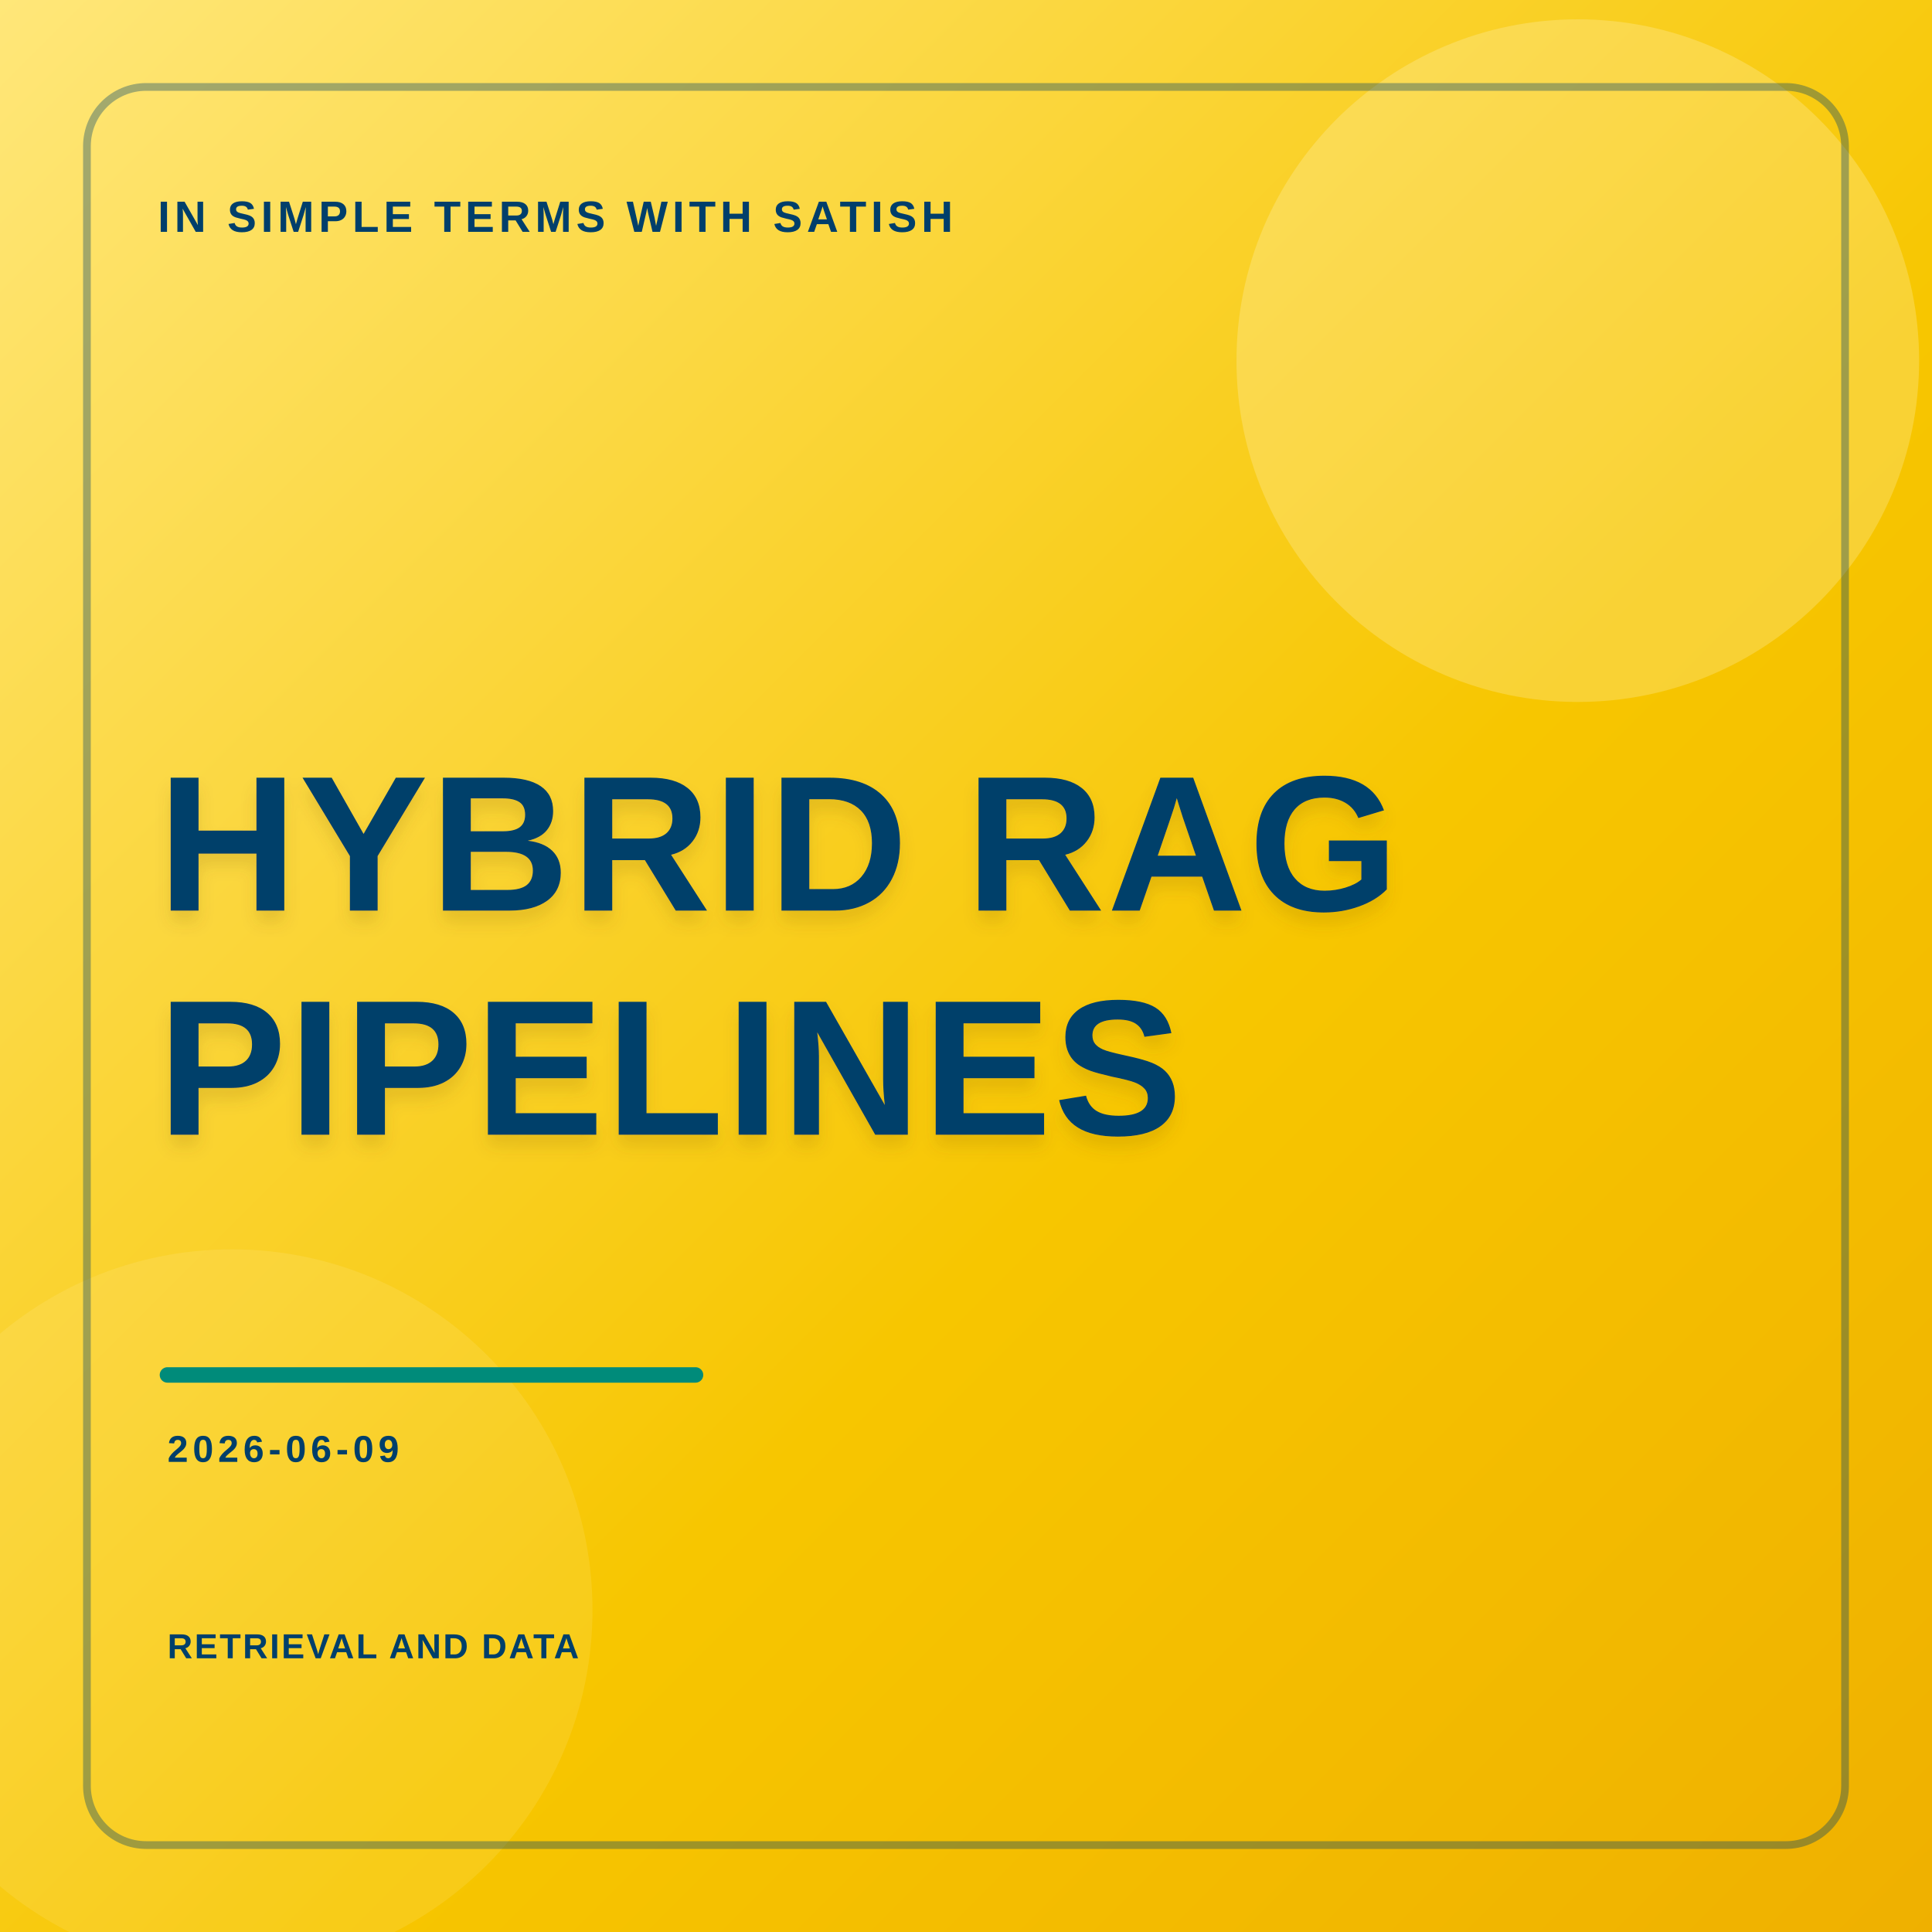
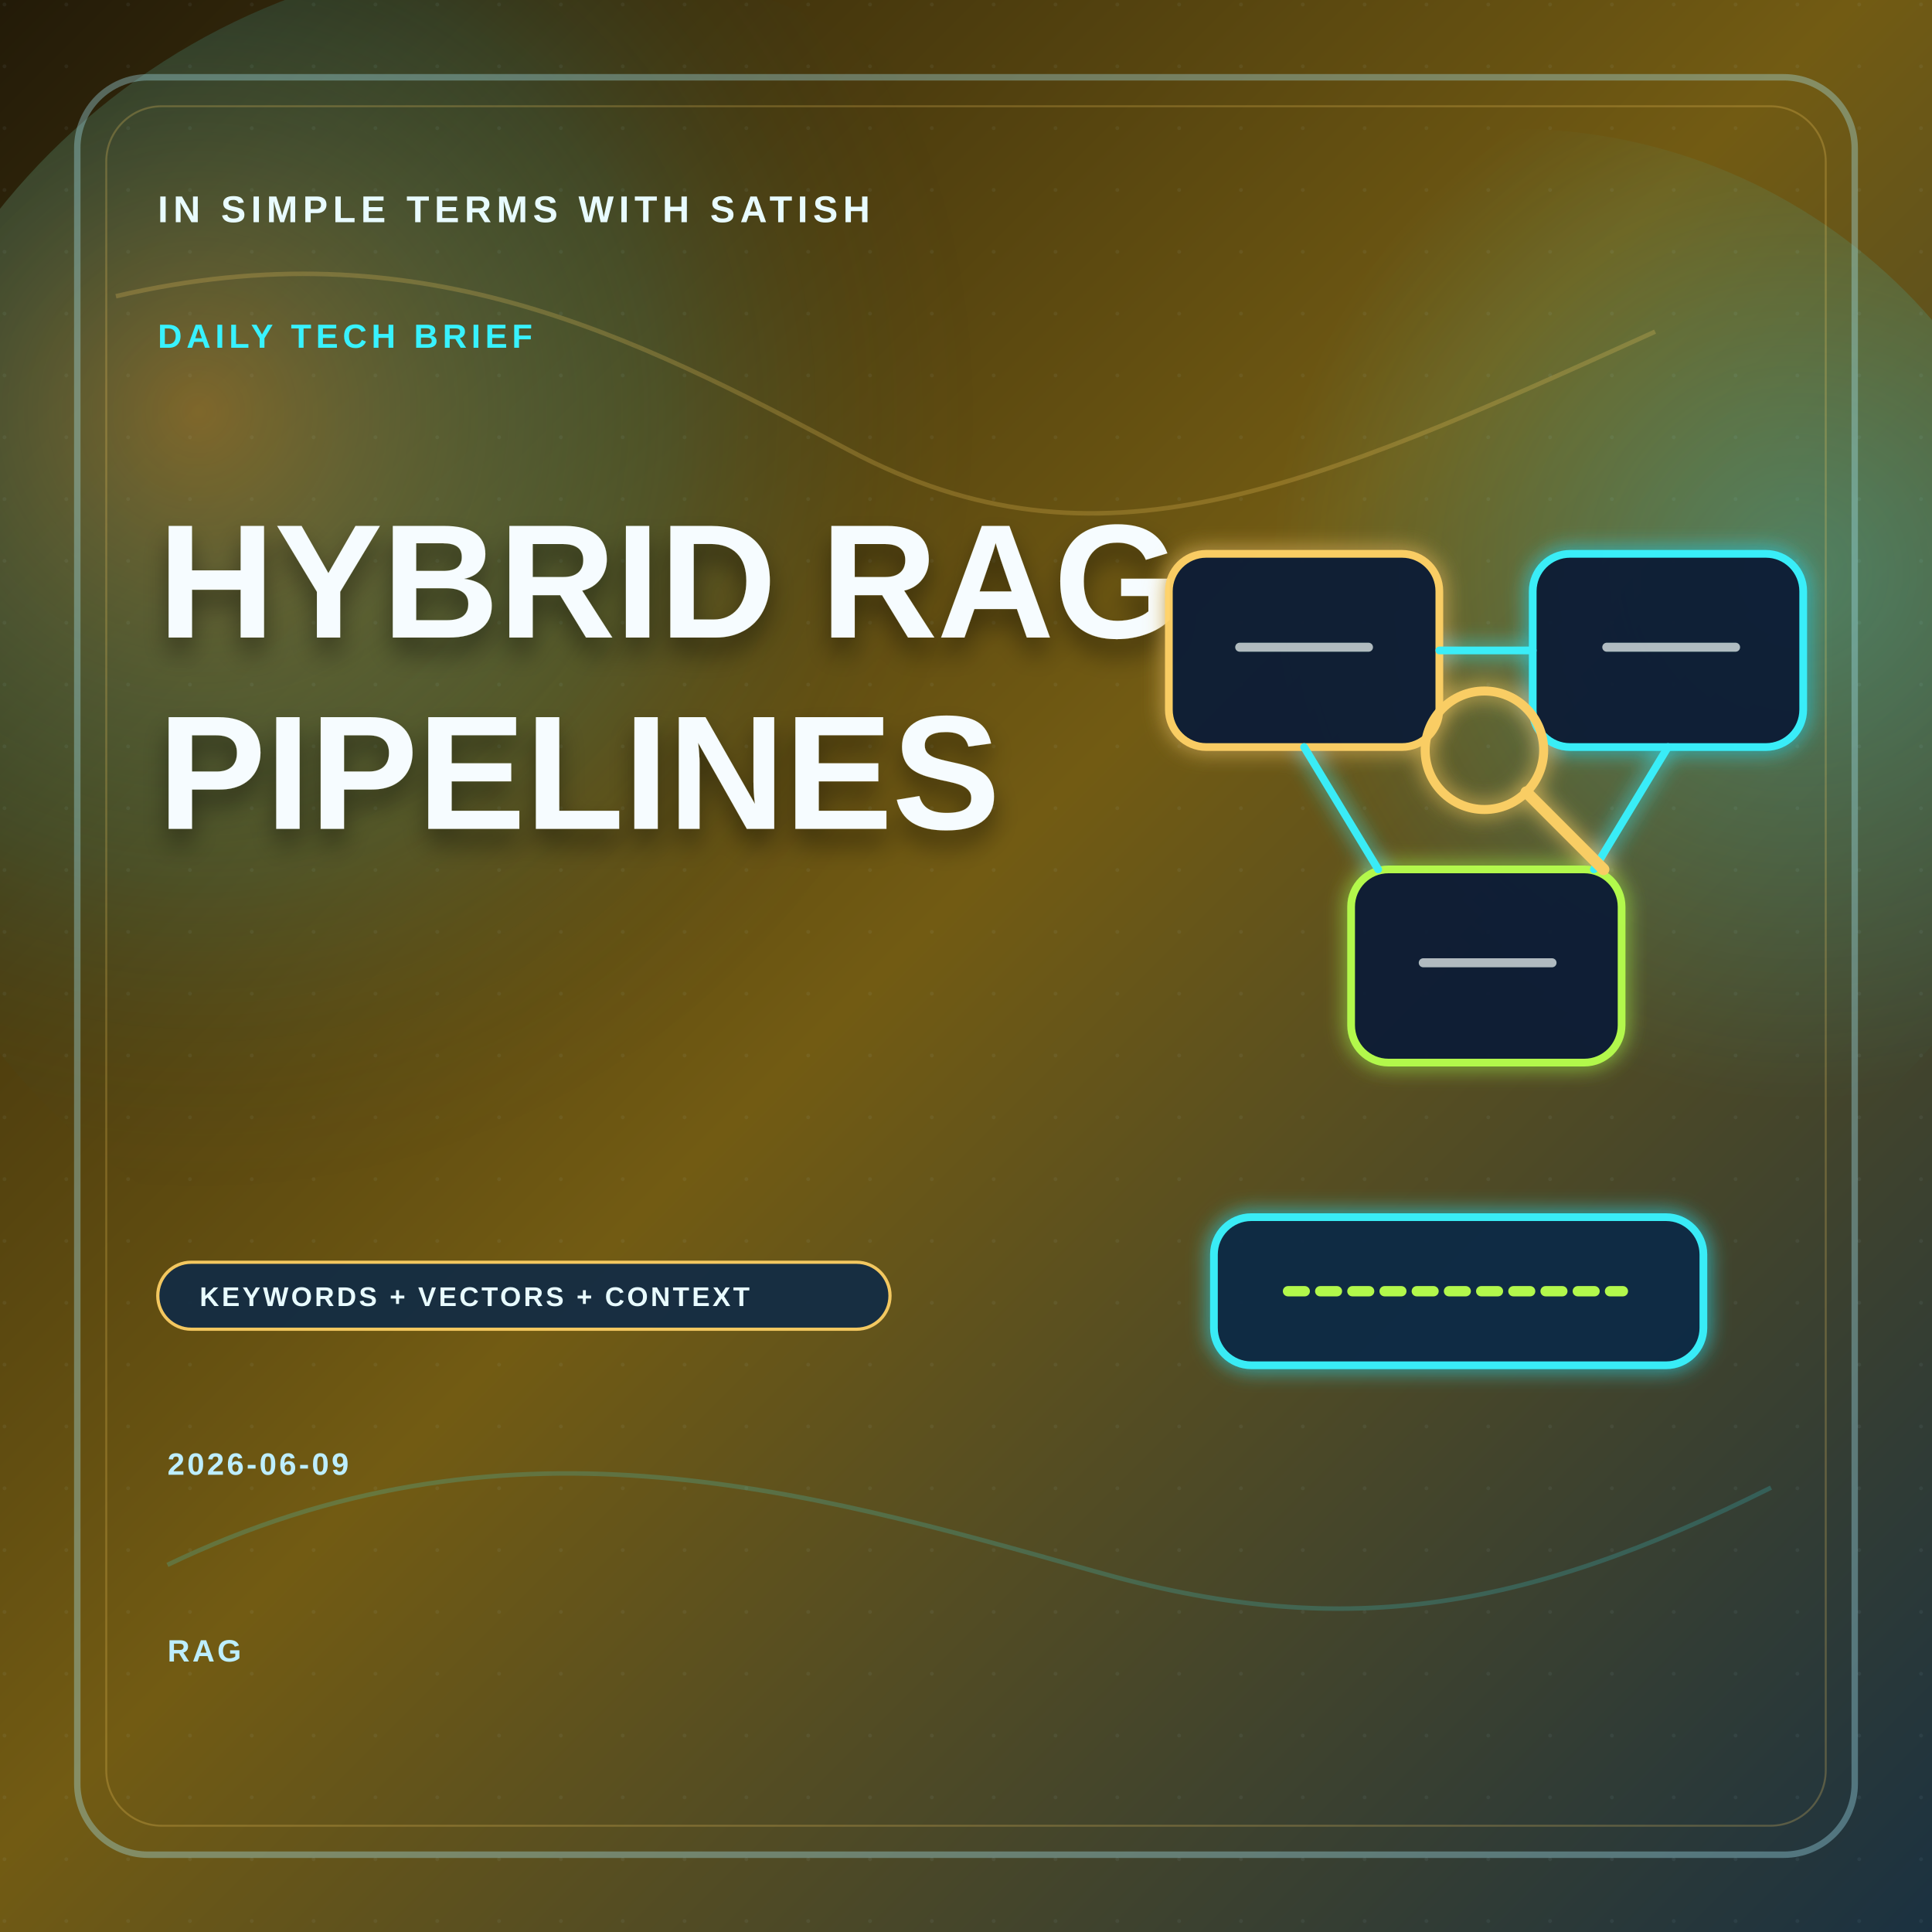
<svg xmlns="http://www.w3.org/2000/svg" width="3000" height="3000" viewBox="0 0 3000 3000">
  <defs>
-     <linearGradient id="paper" x1="0%" y1="0%" x2="100%" y2="100%">
-       <stop offset="0%" stop-color="#FFE77A" />
-       <stop offset="58%" stop-color="#F7C600" />
-       <stop offset="100%" stop-color="#EFB000" />
+     <linearGradient id="bg" x1="0%" y1="0%" x2="100%" y2="100%">
+       <stop offset="0%" stop-color="#221A08" />
+       <stop offset="48%" stop-color="#725B13" />
+       <stop offset="100%" stop-color="#1A3141" />
    </linearGradient>
-     <filter id="shadow" x="-10%" y="-10%" width="120%" height="140%">
-       <feDropShadow dx="0" dy="18" stdDeviation="12" flood-color="#6D4E00" flood-opacity="0.15" />
+     <radialGradient id="leftGlow" cx="26%" cy="34%" r="58%">
+       <stop offset="0%" stop-color="#FFD166" stop-opacity="0.34" />
+       <stop offset="58%" stop-color="#38F2FF" stop-opacity="0.10" />
+       <stop offset="100%" stop-color="#221A08" stop-opacity="0" />
+     </radialGradient>
+     <radialGradient id="rightGlow" cx="76%" cy="40%" r="48%">
+       <stop offset="0%" stop-color="#38F2FF" stop-opacity="0.30" />
+       <stop offset="100%" stop-color="#38F2FF" stop-opacity="0" />
+     </radialGradient>
+     <linearGradient id="rule" x1="0%" y1="0%" x2="100%" y2="0%">
+       <stop offset="0%" stop-color="#FFD166" />
+       <stop offset="55%" stop-color="#38F2FF" />
+       <stop offset="100%" stop-color="#B6FF4D" />
+     </linearGradient>
+     <filter id="deepShadow" x="-20%" y="-20%" width="140%" height="150%">
+       <feDropShadow dx="0" dy="24" stdDeviation="20" flood-color="#000000" flood-opacity="0.40" />
    </filter>
+     <filter id="softGlow" x="-40%" y="-40%" width="180%" height="180%">
+       <feGaussianBlur stdDeviation="16" result="blur" />
+       <feMerge>
+         <feMergeNode in="blur" />
+         <feMergeNode in="SourceGraphic" />
+       </feMerge>
+     </filter>
+     <pattern id="dotGrid" width="96" height="96" patternUnits="userSpaceOnUse">
+       <circle cx="7" cy="7" r="3" fill="#BFEFFF" opacity="0.12" />
+     </pattern>
    <style>
-       .brand { font-family: "Avenir Next", "Helvetica Neue", Arial, sans-serif; font-size: 68px; font-weight: 900; letter-spacing: 7px; fill: #003F6B; }
-       .title { font-family: "Avenir Next Condensed", "Avenir Next", "Helvetica Neue", Arial, sans-serif; font-size: 300px; font-weight: 900; letter-spacing: 3px; fill: #003F6B; }
-       .date { font-family: "Avenir Next", "Helvetica Neue", Arial, sans-serif; font-size: 58px; font-weight: 900; letter-spacing: 7px; fill: #003F6B; }
-       .small { font-family: "Avenir Next", "Helvetica Neue", Arial, sans-serif; font-size: 54px; font-weight: 900; letter-spacing: 3px; fill: #003F6B; }
+       .brand { font-family: "Avenir Next", "Helvetica Neue", Arial, sans-serif; font-size: 58px; font-weight: 900; letter-spacing: 8px; fill: #E8FBFF; }
+       .eyebrow { font-family: "Avenir Next", "Helvetica Neue", Arial, sans-serif; font-size: 52px; font-weight: 900; letter-spacing: 7px; fill: #38F2FF; }
+       .title { font-family: "Avenir Next Condensed", "Avenir Next", "Helvetica Neue", Arial, sans-serif; font-size: 252px; font-weight: 950; letter-spacing: -1px; fill: #F6FCFF; }
+       .small { font-family: "Avenir Next", "Helvetica Neue", Arial, sans-serif; font-size: 48px; font-weight: 900; letter-spacing: 4px; fill: #BDEEFF; }
+       .label { font-family: "Avenir Next", "Helvetica Neue", Arial, sans-serif; font-size: 42px; font-weight: 900; letter-spacing: 4px; fill: #E8FBFF; }
+       .micro { font-family: "Avenir Next", "Helvetica Neue", Arial, sans-serif; font-size: 34px; font-weight: 800; letter-spacing: 3px; fill: #B8D9E8; }
    </style>
  </defs>
-   <rect width="3000" height="3000" fill="url(#paper)" />
-   <circle cx="2450" cy="560" r="530" fill="#FFF6CF" opacity="0.25" />
-   <circle cx="360" cy="2500" r="560" fill="#FFF6CF" opacity="0.12" />
-   <rect x="135" y="135" width="2730" height="2730" rx="92" fill="none" stroke="#003F6B" stroke-width="12" opacity="0.36" />
-   <text x="245" y="360" class="brand">IN SIMPLE TERMS WITH SATISH</text>
-   <g filter="url(#shadow)">
-     <text x="245" y="1414" class="title">HYBRID RAG</text>
-     <text x="245" y="1762" class="title">PIPELINES</text>
+   <rect width="3000" height="3000" fill="url(#bg)" />
+   <rect width="3000" height="3000" fill="url(#dotGrid)" opacity="0.48" />
+   <circle cx="820" cy="980" r="1050" fill="url(#leftGlow)" />
+   <circle cx="2350" cy="1060" r="860" fill="url(#rightGlow)" />
+   <path d="M180 460 C650 350 980 520 1320 700 C1705 904 2030 760 2570 515" fill="none" stroke="#FFD166" stroke-width="7" opacity="0.22" />
+   <path d="M260 2430 C780 2180 1240 2310 1700 2440 C2080 2548 2360 2505 2750 2310" fill="none" stroke="#38F2FF" stroke-width="7" opacity="0.18" />
+   <rect x="120" y="120" width="2760" height="2760" rx="110" fill="none" stroke="#AEEFFF" stroke-width="10" opacity="0.34" />
+   <rect x="165" y="165" width="2670" height="2670" rx="86" fill="none" stroke="#FFD166" stroke-width="3" opacity="0.24" />
+   <text x="245" y="345" class="brand">IN SIMPLE TERMS WITH SATISH</text>
+   <text x="245" y="540" class="eyebrow">DAILY TECH BRIEF</text>
+   <g filter="url(#deepShadow)">
+     <text x="245" y="990" class="title">HYBRID RAG</text>
+     <text x="245" y="1287" class="title">PIPELINES</text>
  </g>
-   <path d="M260 2135 H1080" stroke="#008B7A" stroke-width="24" stroke-linecap="round" />
-   <text x="260" y="2270" class="date">2026-06-09</text>
-   <text x="260" y="2575" class="small">RETRIEVAL AND DATA</text>
+   <g filter="url(#softGlow)" opacity="0.96">
+     <g>
+       <rect x="1815" y="860" width="420" height="300" rx="58" fill="#081E34" stroke="#FFD166" stroke-width="12" />
+       <rect x="2380" y="860" width="420" height="300" rx="58" fill="#081E34" stroke="#38F2FF" stroke-width="12" />
+       <rect x="2098" y="1350" width="420" height="300" rx="58" fill="#081E34" stroke="#B6FF4D" stroke-width="12" />
+       <path d="M1925 1005 H2125 M2495 1005 H2695 M2210 1495 H2410" fill="none" stroke="#F6FCFF" stroke-width="14" stroke-linecap="round" opacity="0.72" />
+       <path d="M2235 1010 H2380 M2025 1160 L2140 1350 M2590 1160 L2475 1350" fill="none" stroke="#38F2FF" stroke-width="12" stroke-linecap="round" />
+       <circle cx="2305" cy="1165" r="92" fill="none" stroke="#FFD166" stroke-width="14" />
+       <path d="M2370 1230 L2490 1350" stroke="#FFD166" stroke-width="18" stroke-linecap="round" />
+       <rect x="1885" y="1890" width="760" height="230" rx="58" fill="#102A44" stroke="#38F2FF" stroke-width="12" />
+       <path d="M2000 2005 H2520" stroke="#B6FF4D" stroke-width="16" stroke-linecap="round" stroke-dasharray="26 24" />
+     </g>
+   </g>
+   <g>
+     <rect x="245" y="1960" width="1137" height="104" rx="52" fill="#102A44" stroke="#FFD166" stroke-width="5" opacity="0.92" />
+     <text x="310" y="2028" class="label">KEYWORDS + VECTORS + CONTEXT</text>
+     <path d="M260 2145 H1075" stroke="url(#rule)" stroke-width="22" stroke-linecap="round" />
+     <text x="260" y="2290" class="small">2026-06-09</text>
+     <text x="260" y="2580" class="small">RAG</text>
+   </g>
</svg>
